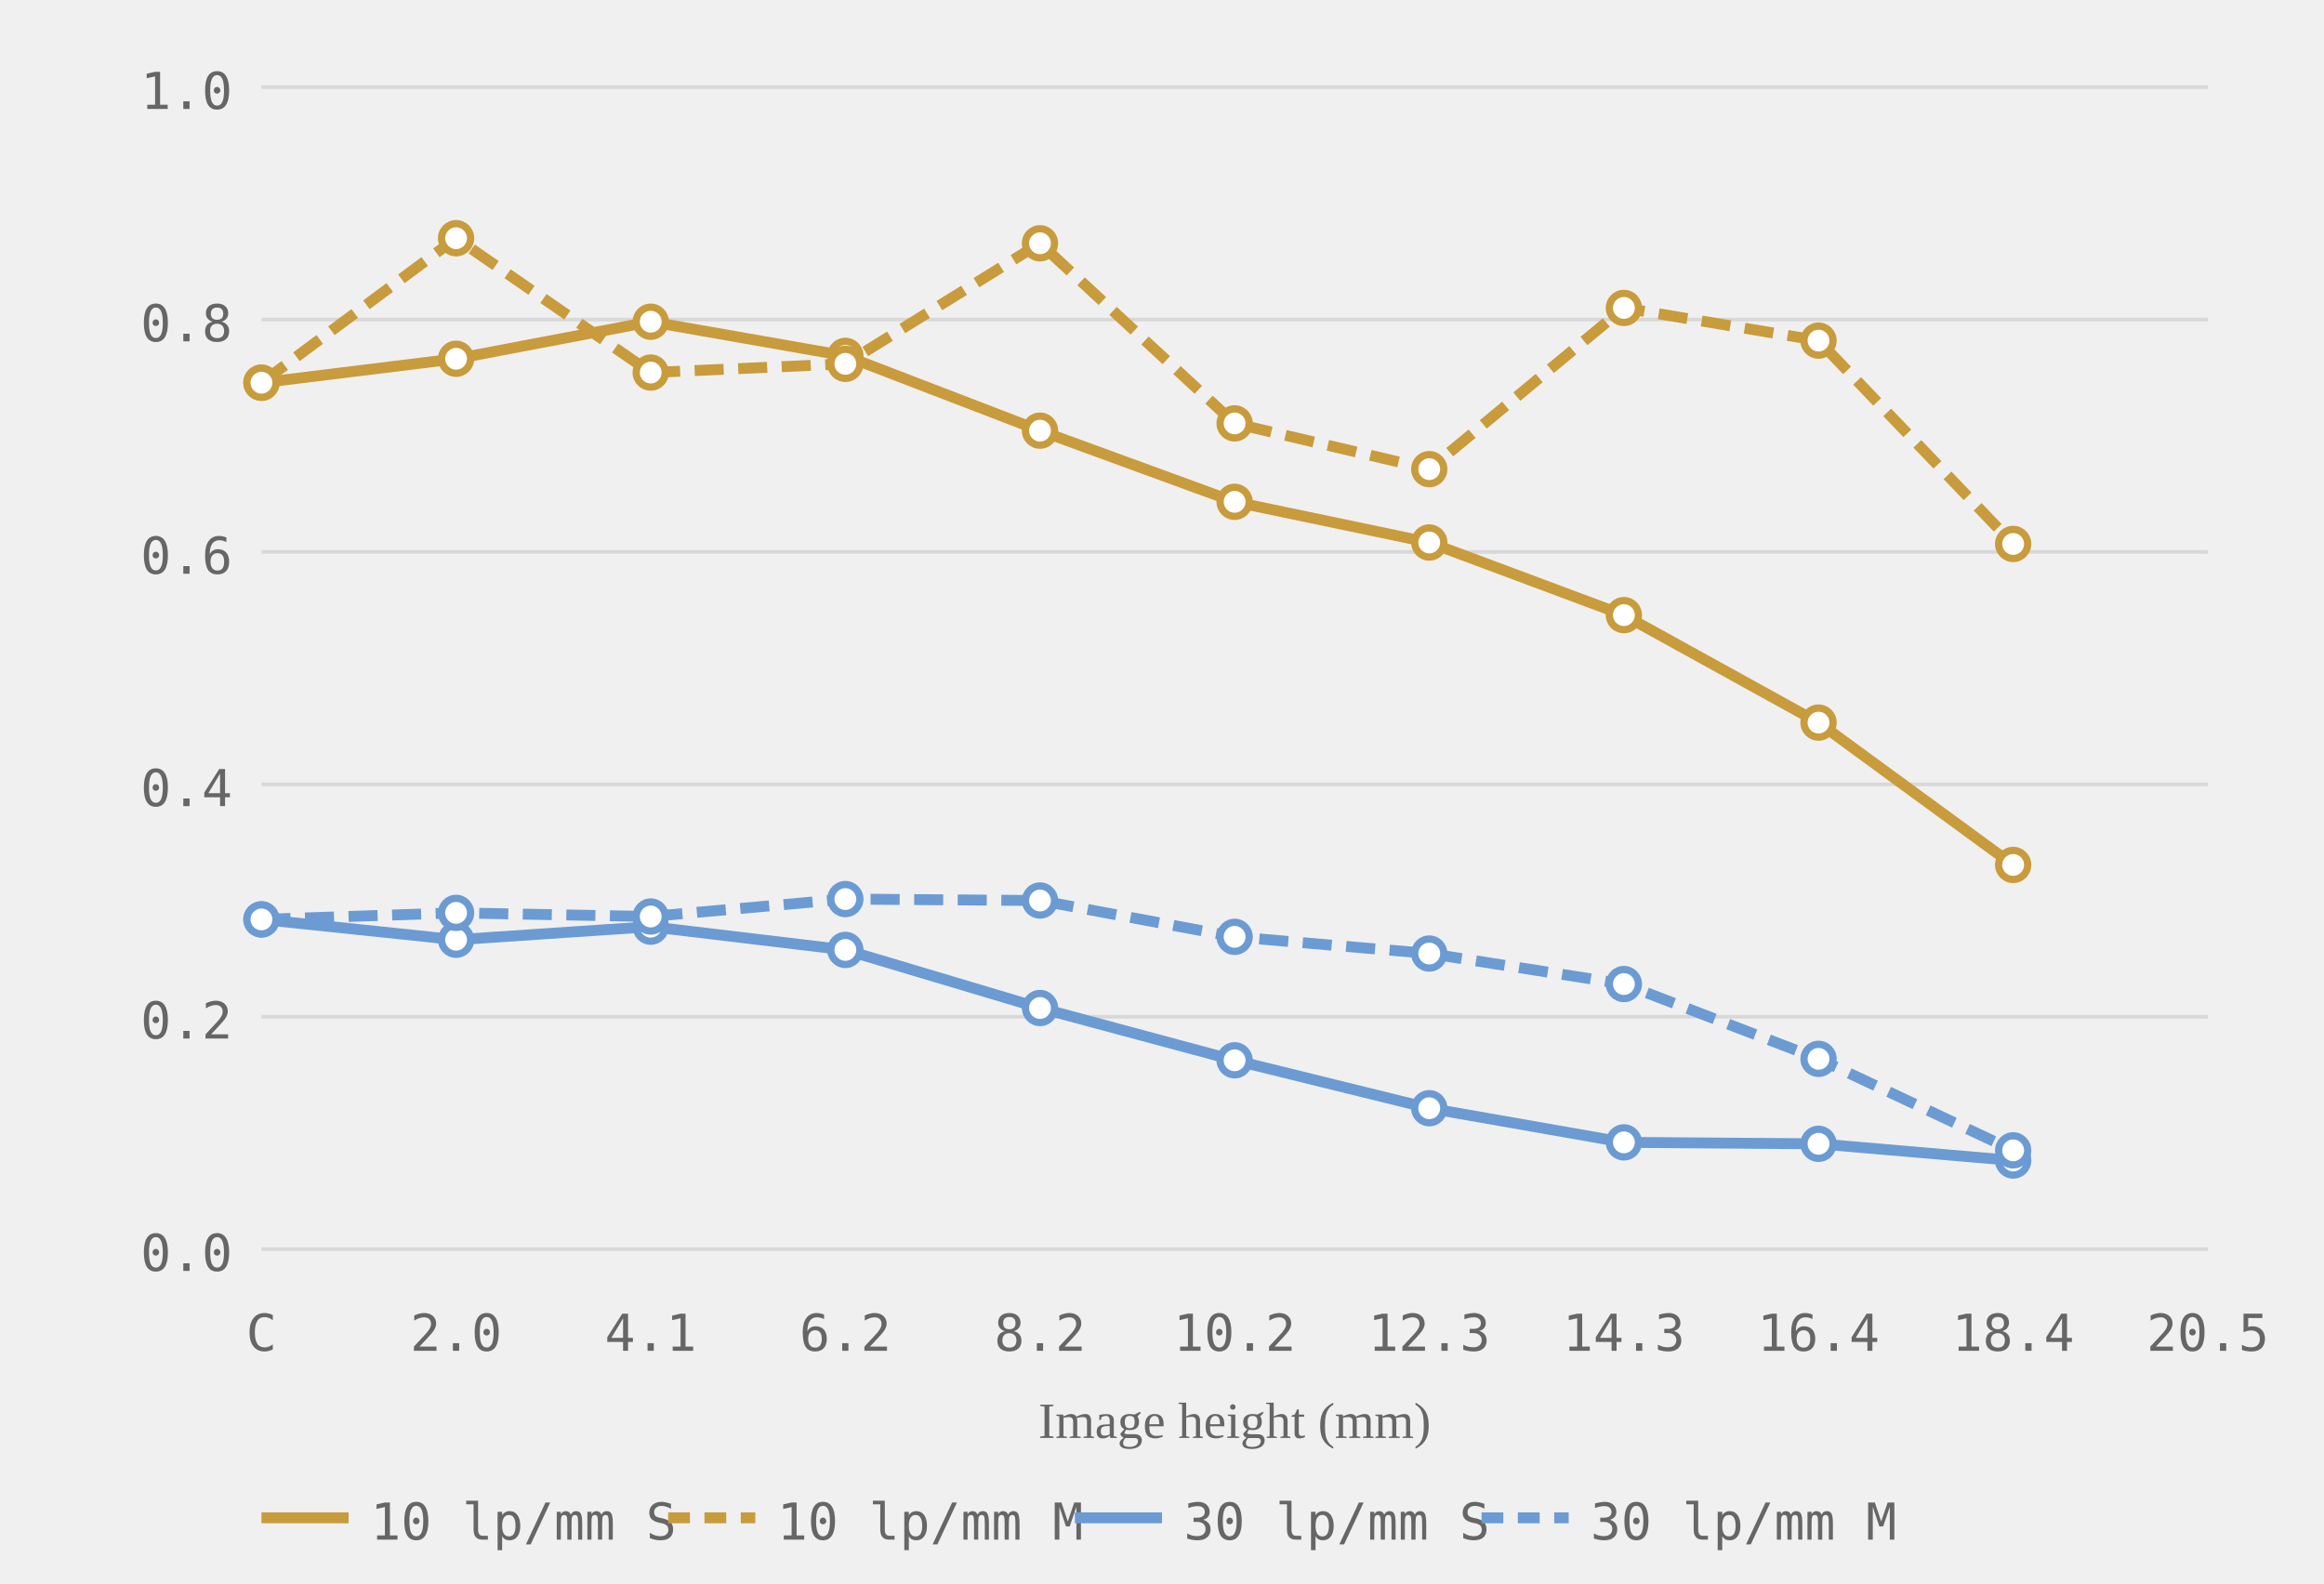
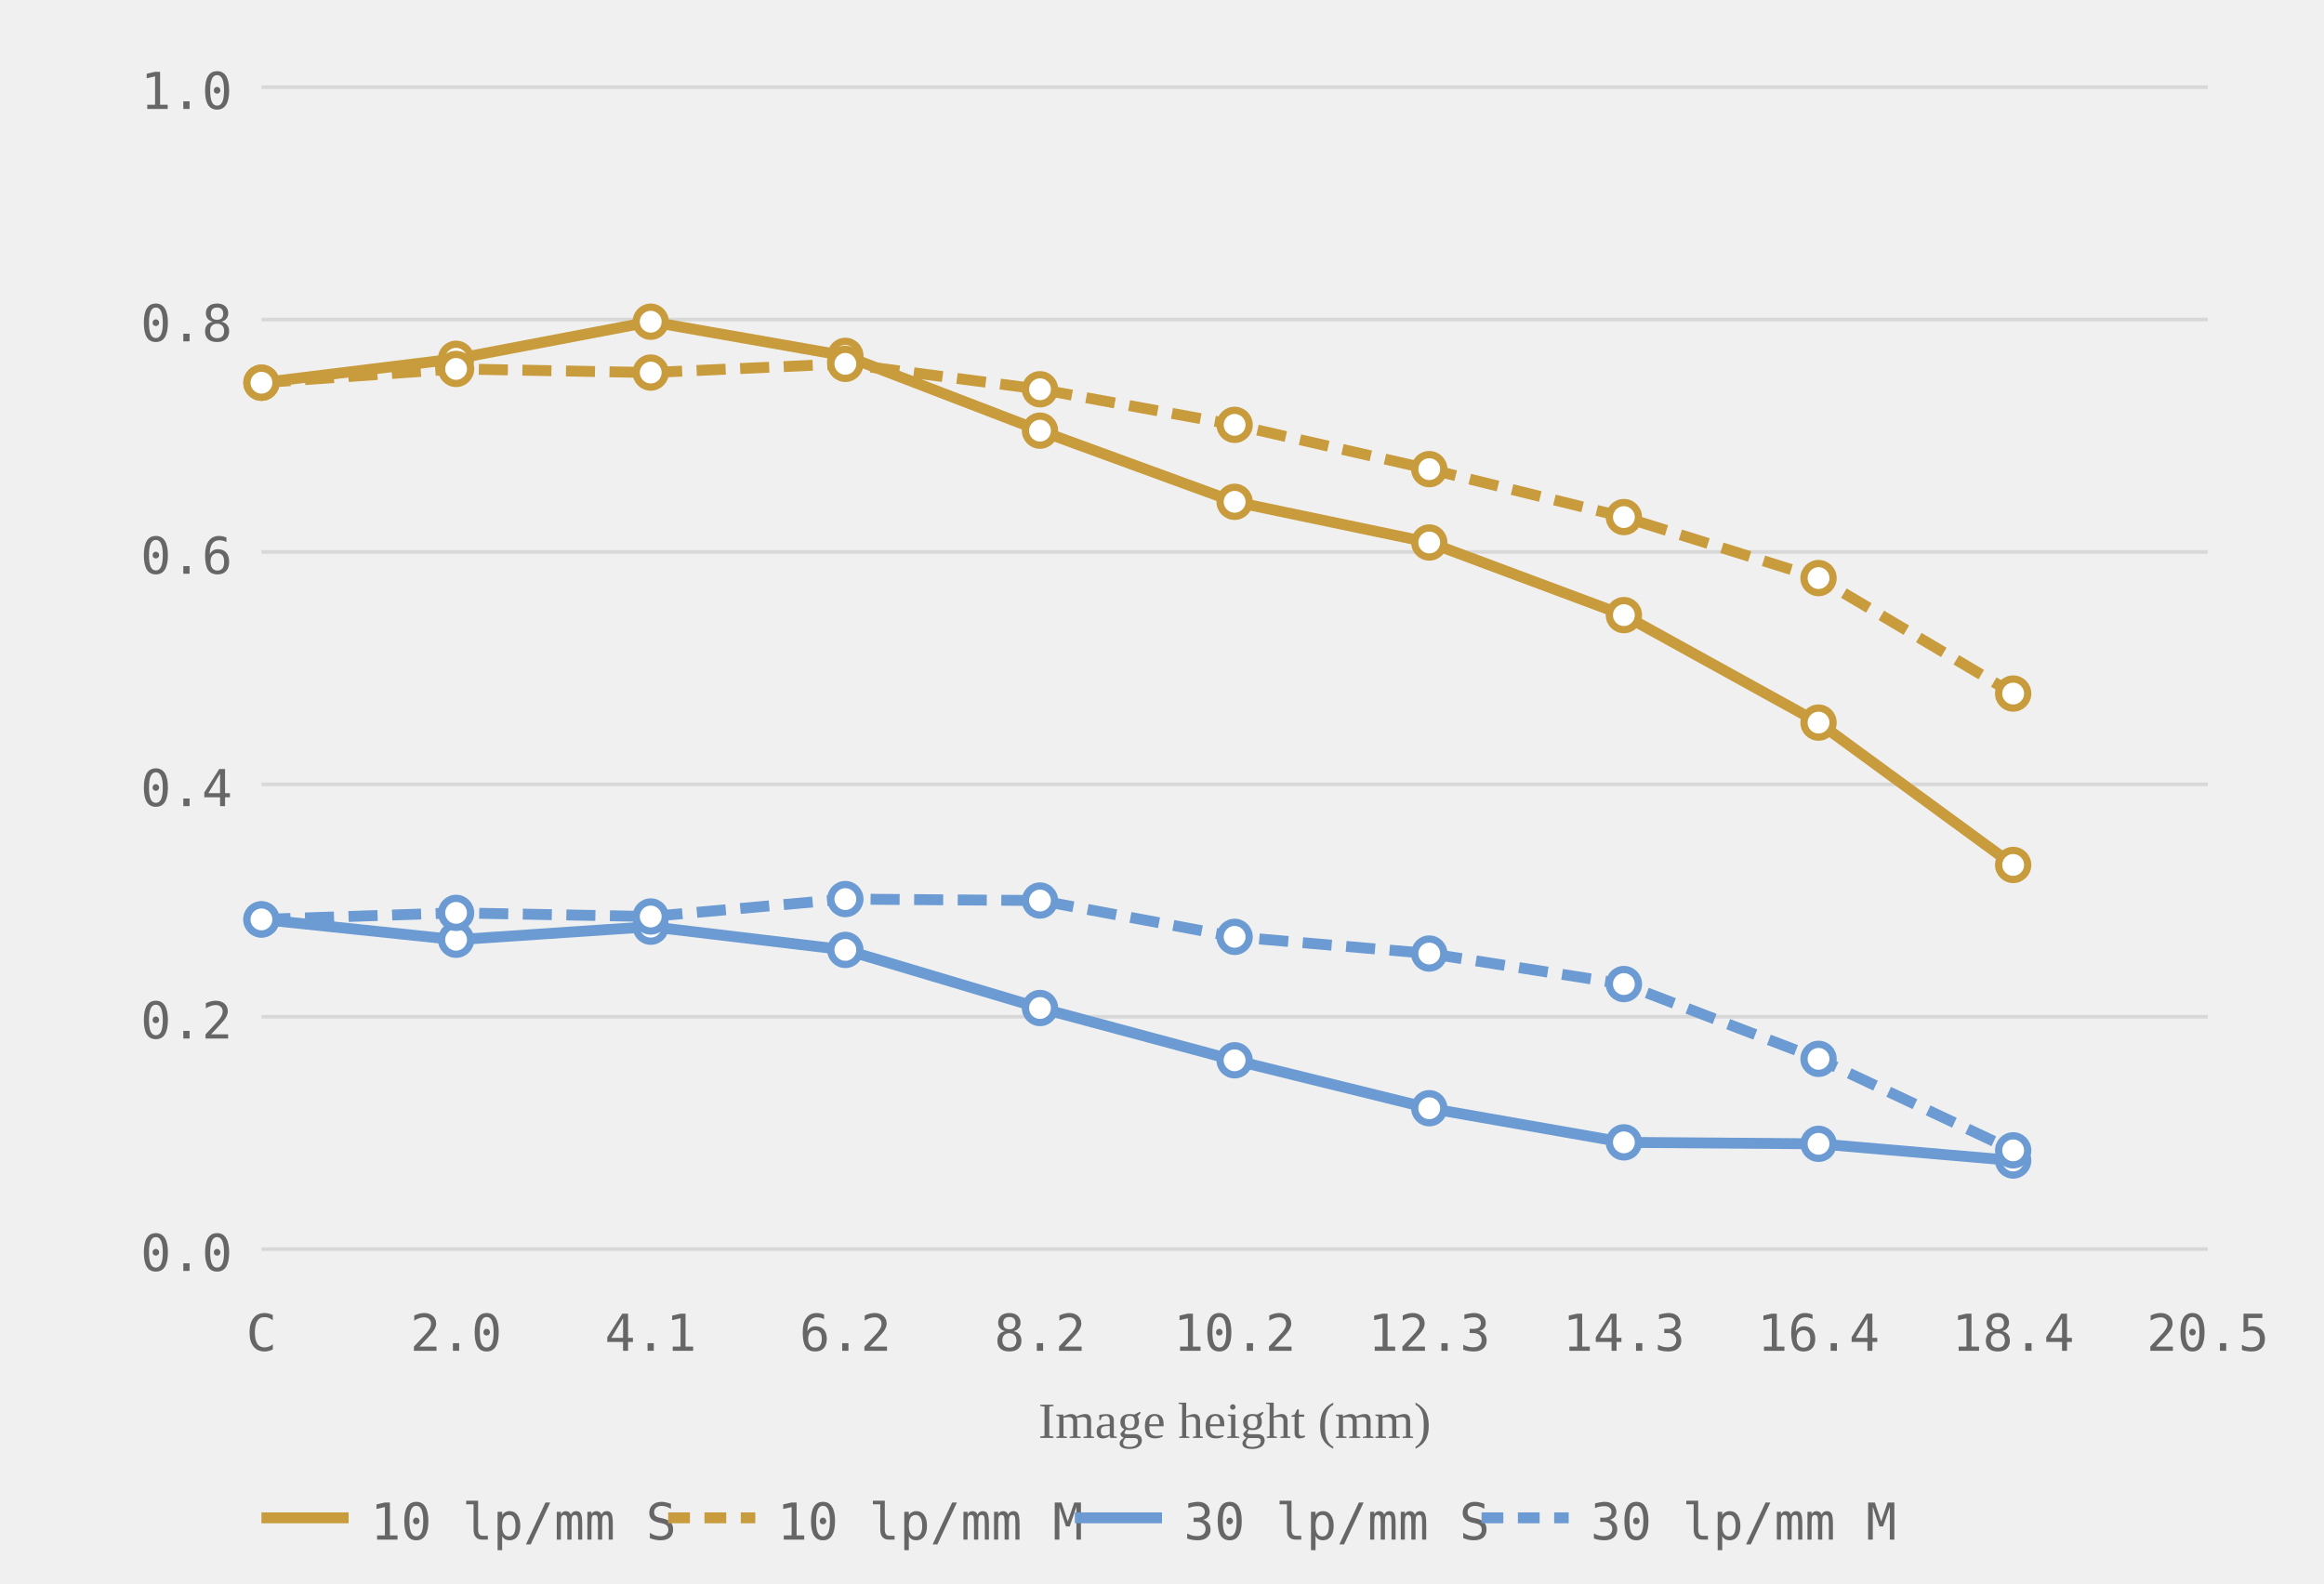
<svg xmlns="http://www.w3.org/2000/svg" viewBox="0 0 320 218" role="img" aria-label="MTF chart, generated from readings">
  <style>.grid-line { stroke: #d8d8d8; stroke-width: 0.5; }.axis-label { font-size: 7px; fill: #666666; font-family: ui-monospace, monospace; }.axis-y { text-anchor: end; }.axis-x { text-anchor: middle; }.axis-title { font-size: 7px; fill: #666666; text-anchor: middle; }.curve { fill: none; stroke-width: 1.5; }.curve-m { stroke-dasharray: 4 2; }.dot { fill: white; stroke-width: 1; }.legend-text { font-size: 7px; fill: #666666; font-family: ui-monospace, monospace; }</style>
  <line class="grid-line" x1="36" y1="172.0" x2="304" y2="172.0" />
  <line class="grid-line" x1="36" y1="140.0" x2="304" y2="140.0" />
  <line class="grid-line" x1="36" y1="108.0" x2="304" y2="108.0" />
  <line class="grid-line" x1="36" y1="76.0" x2="304" y2="76.0" />
  <line class="grid-line" x1="36" y1="44.0" x2="304" y2="44.0" />
  <line class="grid-line" x1="36" y1="12.0" x2="304" y2="12.0" />
  <text class="axis-label axis-y" x="32" y="175.0">0.0</text>
  <text class="axis-label axis-y" x="32" y="143.0">0.2</text>
  <text class="axis-label axis-y" x="32" y="111.0">0.4</text>
  <text class="axis-label axis-y" x="32" y="79.0">0.6</text>
  <text class="axis-label axis-y" x="32" y="47.0">0.8</text>
  <text class="axis-label axis-y" x="32" y="15.0">1.0</text>
  <text class="axis-label axis-x" x="36.0" y="186">C</text>
  <text class="axis-label axis-x" x="62.8" y="186">2.0</text>
  <text class="axis-label axis-x" x="89.6" y="186">4.1</text>
  <text class="axis-label axis-x" x="116.4" y="186">6.2</text>
  <text class="axis-label axis-x" x="143.2" y="186">8.2</text>
  <text class="axis-label axis-x" x="170.0" y="186">10.2</text>
  <text class="axis-label axis-x" x="196.8" y="186">12.3</text>
  <text class="axis-label axis-x" x="223.6" y="186">14.3</text>
  <text class="axis-label axis-x" x="250.4" y="186">16.4</text>
  <text class="axis-label axis-x" x="277.2" y="186">18.4</text>
  <text class="axis-label axis-x" x="304.0" y="186">20.5</text>
  <text class="axis-title" x="170.0" y="198">Image height (mm)</text>
  <polyline class="curve curve-10" style="stroke:#c89b3c" points="36.0,52.7 62.8,49.4 89.6,44.3 116.4,49.0 143.2,59.3 170.0,69.1 196.8,74.7 223.6,84.7 250.4,99.5 277.2,119.1" />
-   <polyline class="curve curve-10 curve-m" style="stroke:#c89b3c" points="36.0,52.7 62.8,32.8 89.6,51.3 116.4,50.1 143.2,33.5 170.0,58.3 196.8,64.6 223.6,42.4 250.4,46.9 277.2,74.9" stroke-dasharray="4 2" />
+   <polyline class="curve curve-10 curve-m" style="stroke:#c89b3c" points="36.0,52.7 62.8,50.8 89.6,51.3 116.4,50.1 143.2,53.6 170.0,58.5 196.8,64.6 223.6,71.2 250.4,79.6 277.2,95.5" stroke-dasharray="4 2" />
  <polyline class="curve curve-30" style="stroke:#6b9bd2" points="36.0,126.6 62.8,129.4 89.6,127.6 116.4,130.8 143.2,138.8 170.0,146.0 196.8,152.6 223.6,157.3 250.4,157.5 277.2,159.8" />
  <polyline class="curve curve-30 curve-m" style="stroke:#6b9bd2" points="36.0,126.6 62.8,125.7 89.6,126.2 116.4,123.8 143.2,124.0 170.0,129.0 196.8,131.3 223.6,135.5 250.4,145.8 277.2,158.4" stroke-dasharray="4 2" />
  <circle class="dot dot-10" style="stroke:#c89b3c" cx="36.0" cy="52.7" r="2" />
  <circle class="dot dot-10" style="stroke:#c89b3c" cx="62.8" cy="49.4" r="2" />
  <circle class="dot dot-10" style="stroke:#c89b3c" cx="89.6" cy="44.3" r="2" />
  <circle class="dot dot-10" style="stroke:#c89b3c" cx="116.4" cy="49.0" r="2" />
  <circle class="dot dot-10" style="stroke:#c89b3c" cx="143.2" cy="59.3" r="2" />
  <circle class="dot dot-10" style="stroke:#c89b3c" cx="170.0" cy="69.1" r="2" />
  <circle class="dot dot-10" style="stroke:#c89b3c" cx="196.8" cy="74.7" r="2" />
  <circle class="dot dot-10" style="stroke:#c89b3c" cx="223.6" cy="84.7" r="2" />
  <circle class="dot dot-10" style="stroke:#c89b3c" cx="250.4" cy="99.5" r="2" />
  <circle class="dot dot-10" style="stroke:#c89b3c" cx="277.2" cy="119.1" r="2" />
  <circle class="dot dot-10" style="stroke:#c89b3c" cx="36.0" cy="52.7" r="2" />
-   <circle class="dot dot-10" style="stroke:#c89b3c" cx="62.8" cy="32.8" r="2" />
+   <circle class="dot dot-10" style="stroke:#c89b3c" cx="62.8" cy="50.8" r="2" />
  <circle class="dot dot-10" style="stroke:#c89b3c" cx="89.6" cy="51.3" r="2" />
  <circle class="dot dot-10" style="stroke:#c89b3c" cx="116.4" cy="50.1" r="2" />
-   <circle class="dot dot-10" style="stroke:#c89b3c" cx="143.2" cy="33.5" r="2" />
-   <circle class="dot dot-10" style="stroke:#c89b3c" cx="170.0" cy="58.3" r="2" />
+   <circle class="dot dot-10" style="stroke:#c89b3c" cx="143.2" cy="53.6" r="2" />
+   <circle class="dot dot-10" style="stroke:#c89b3c" cx="170.0" cy="58.5" r="2" />
  <circle class="dot dot-10" style="stroke:#c89b3c" cx="196.8" cy="64.6" r="2" />
-   <circle class="dot dot-10" style="stroke:#c89b3c" cx="223.6" cy="42.4" r="2" />
-   <circle class="dot dot-10" style="stroke:#c89b3c" cx="250.4" cy="46.9" r="2" />
-   <circle class="dot dot-10" style="stroke:#c89b3c" cx="277.2" cy="74.9" r="2" />
+   <circle class="dot dot-10" style="stroke:#c89b3c" cx="223.6" cy="71.2" r="2" />
+   <circle class="dot dot-10" style="stroke:#c89b3c" cx="250.4" cy="79.6" r="2" />
+   <circle class="dot dot-10" style="stroke:#c89b3c" cx="277.2" cy="95.5" r="2" />
  <circle class="dot dot-30" style="stroke:#6b9bd2" cx="36.0" cy="126.6" r="2" />
  <circle class="dot dot-30" style="stroke:#6b9bd2" cx="62.8" cy="129.4" r="2" />
  <circle class="dot dot-30" style="stroke:#6b9bd2" cx="89.6" cy="127.6" r="2" />
  <circle class="dot dot-30" style="stroke:#6b9bd2" cx="116.4" cy="130.8" r="2" />
  <circle class="dot dot-30" style="stroke:#6b9bd2" cx="143.2" cy="138.8" r="2" />
  <circle class="dot dot-30" style="stroke:#6b9bd2" cx="170.0" cy="146.0" r="2" />
  <circle class="dot dot-30" style="stroke:#6b9bd2" cx="196.8" cy="152.6" r="2" />
  <circle class="dot dot-30" style="stroke:#6b9bd2" cx="223.6" cy="157.3" r="2" />
  <circle class="dot dot-30" style="stroke:#6b9bd2" cx="250.4" cy="157.5" r="2" />
  <circle class="dot dot-30" style="stroke:#6b9bd2" cx="277.2" cy="159.8" r="2" />
  <circle class="dot dot-30" style="stroke:#6b9bd2" cx="36.0" cy="126.6" r="2" />
  <circle class="dot dot-30" style="stroke:#6b9bd2" cx="62.8" cy="125.7" r="2" />
  <circle class="dot dot-30" style="stroke:#6b9bd2" cx="89.6" cy="126.2" r="2" />
  <circle class="dot dot-30" style="stroke:#6b9bd2" cx="116.4" cy="123.8" r="2" />
  <circle class="dot dot-30" style="stroke:#6b9bd2" cx="143.2" cy="124.0" r="2" />
  <circle class="dot dot-30" style="stroke:#6b9bd2" cx="170.0" cy="129.0" r="2" />
  <circle class="dot dot-30" style="stroke:#6b9bd2" cx="196.8" cy="131.3" r="2" />
  <circle class="dot dot-30" style="stroke:#6b9bd2" cx="223.6" cy="135.5" r="2" />
  <circle class="dot dot-30" style="stroke:#6b9bd2" cx="250.4" cy="145.8" r="2" />
  <circle class="dot dot-30" style="stroke:#6b9bd2" cx="277.2" cy="158.4" r="2" />
  <line x1="36" y1="209" x2="48" y2="209" stroke="#c89b3c" stroke-width="1.5" />
  <text class="legend-text" x="51" y="212">10 lp/mm S</text>
  <line x1="92" y1="209" x2="104" y2="209" stroke="#c89b3c" stroke-width="1.5" stroke-dasharray="3 2" />
  <text class="legend-text" x="107" y="212">10 lp/mm M</text>
  <line x1="148" y1="209" x2="160" y2="209" stroke="#6b9bd2" stroke-width="1.5" />
  <text class="legend-text" x="163" y="212">30 lp/mm S</text>
  <line x1="204" y1="209" x2="216" y2="209" stroke="#6b9bd2" stroke-width="1.5" stroke-dasharray="3 2" />
  <text class="legend-text" x="219" y="212">30 lp/mm M</text>
</svg>
